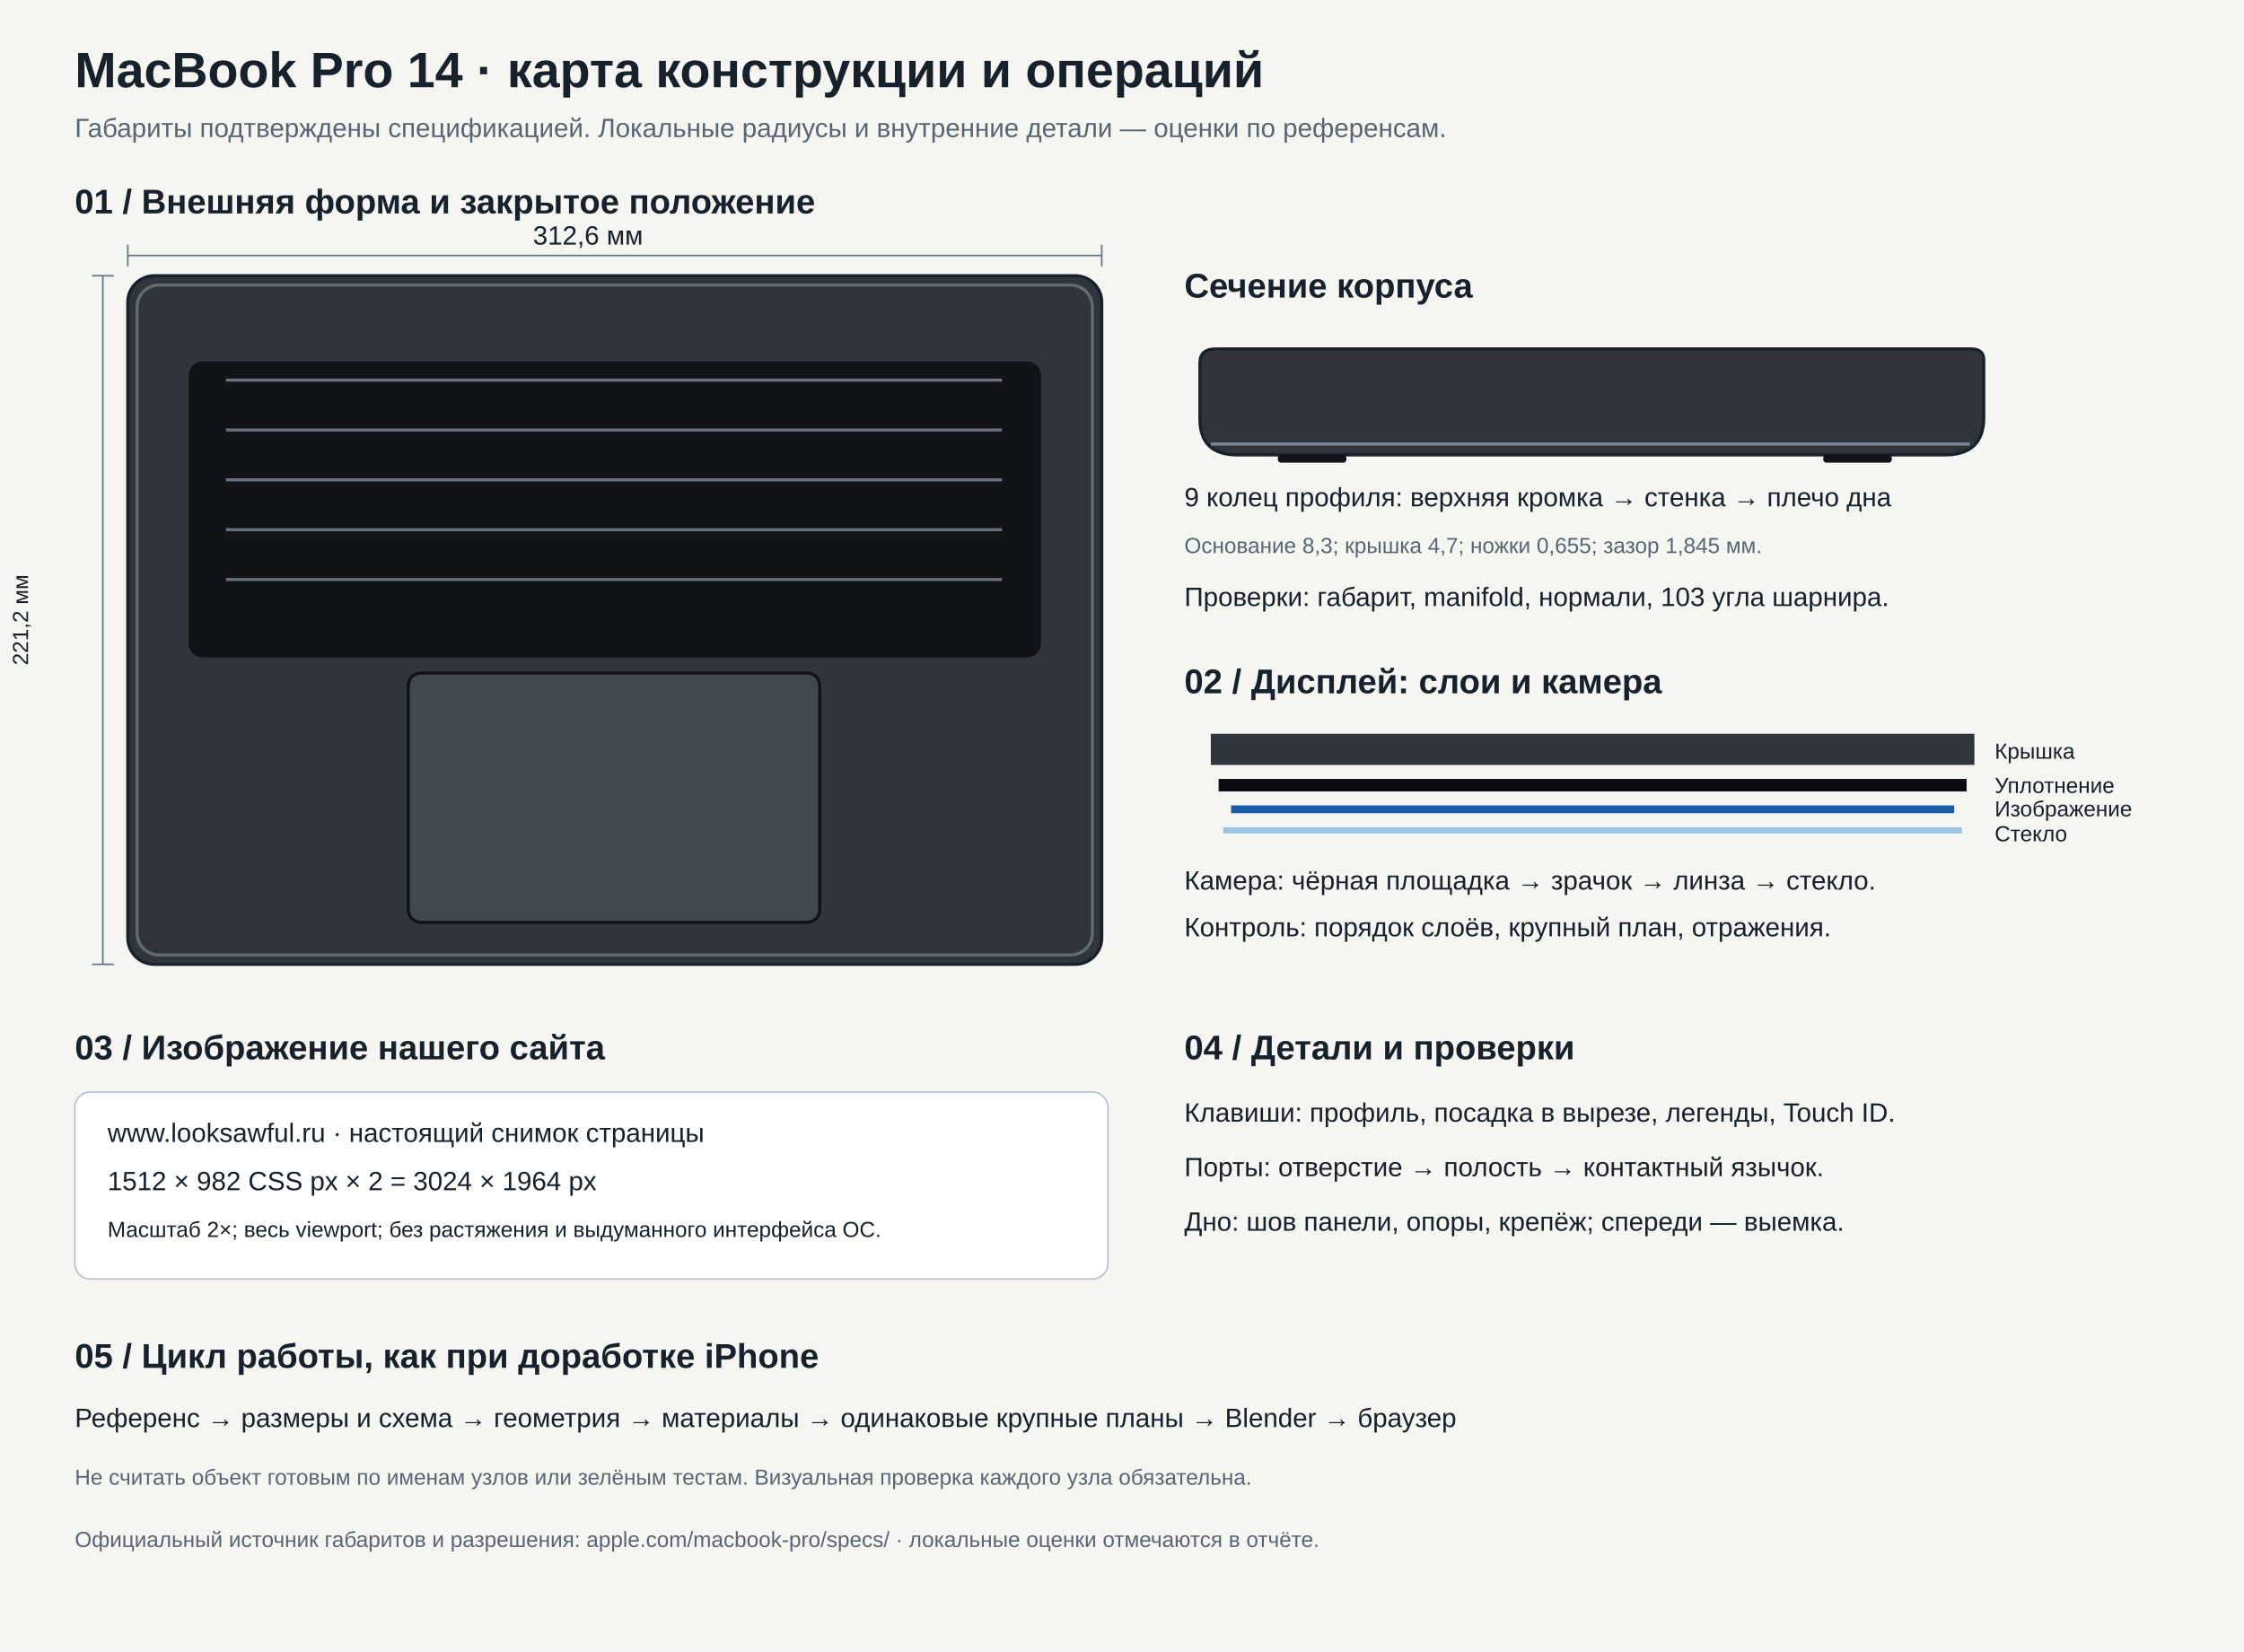
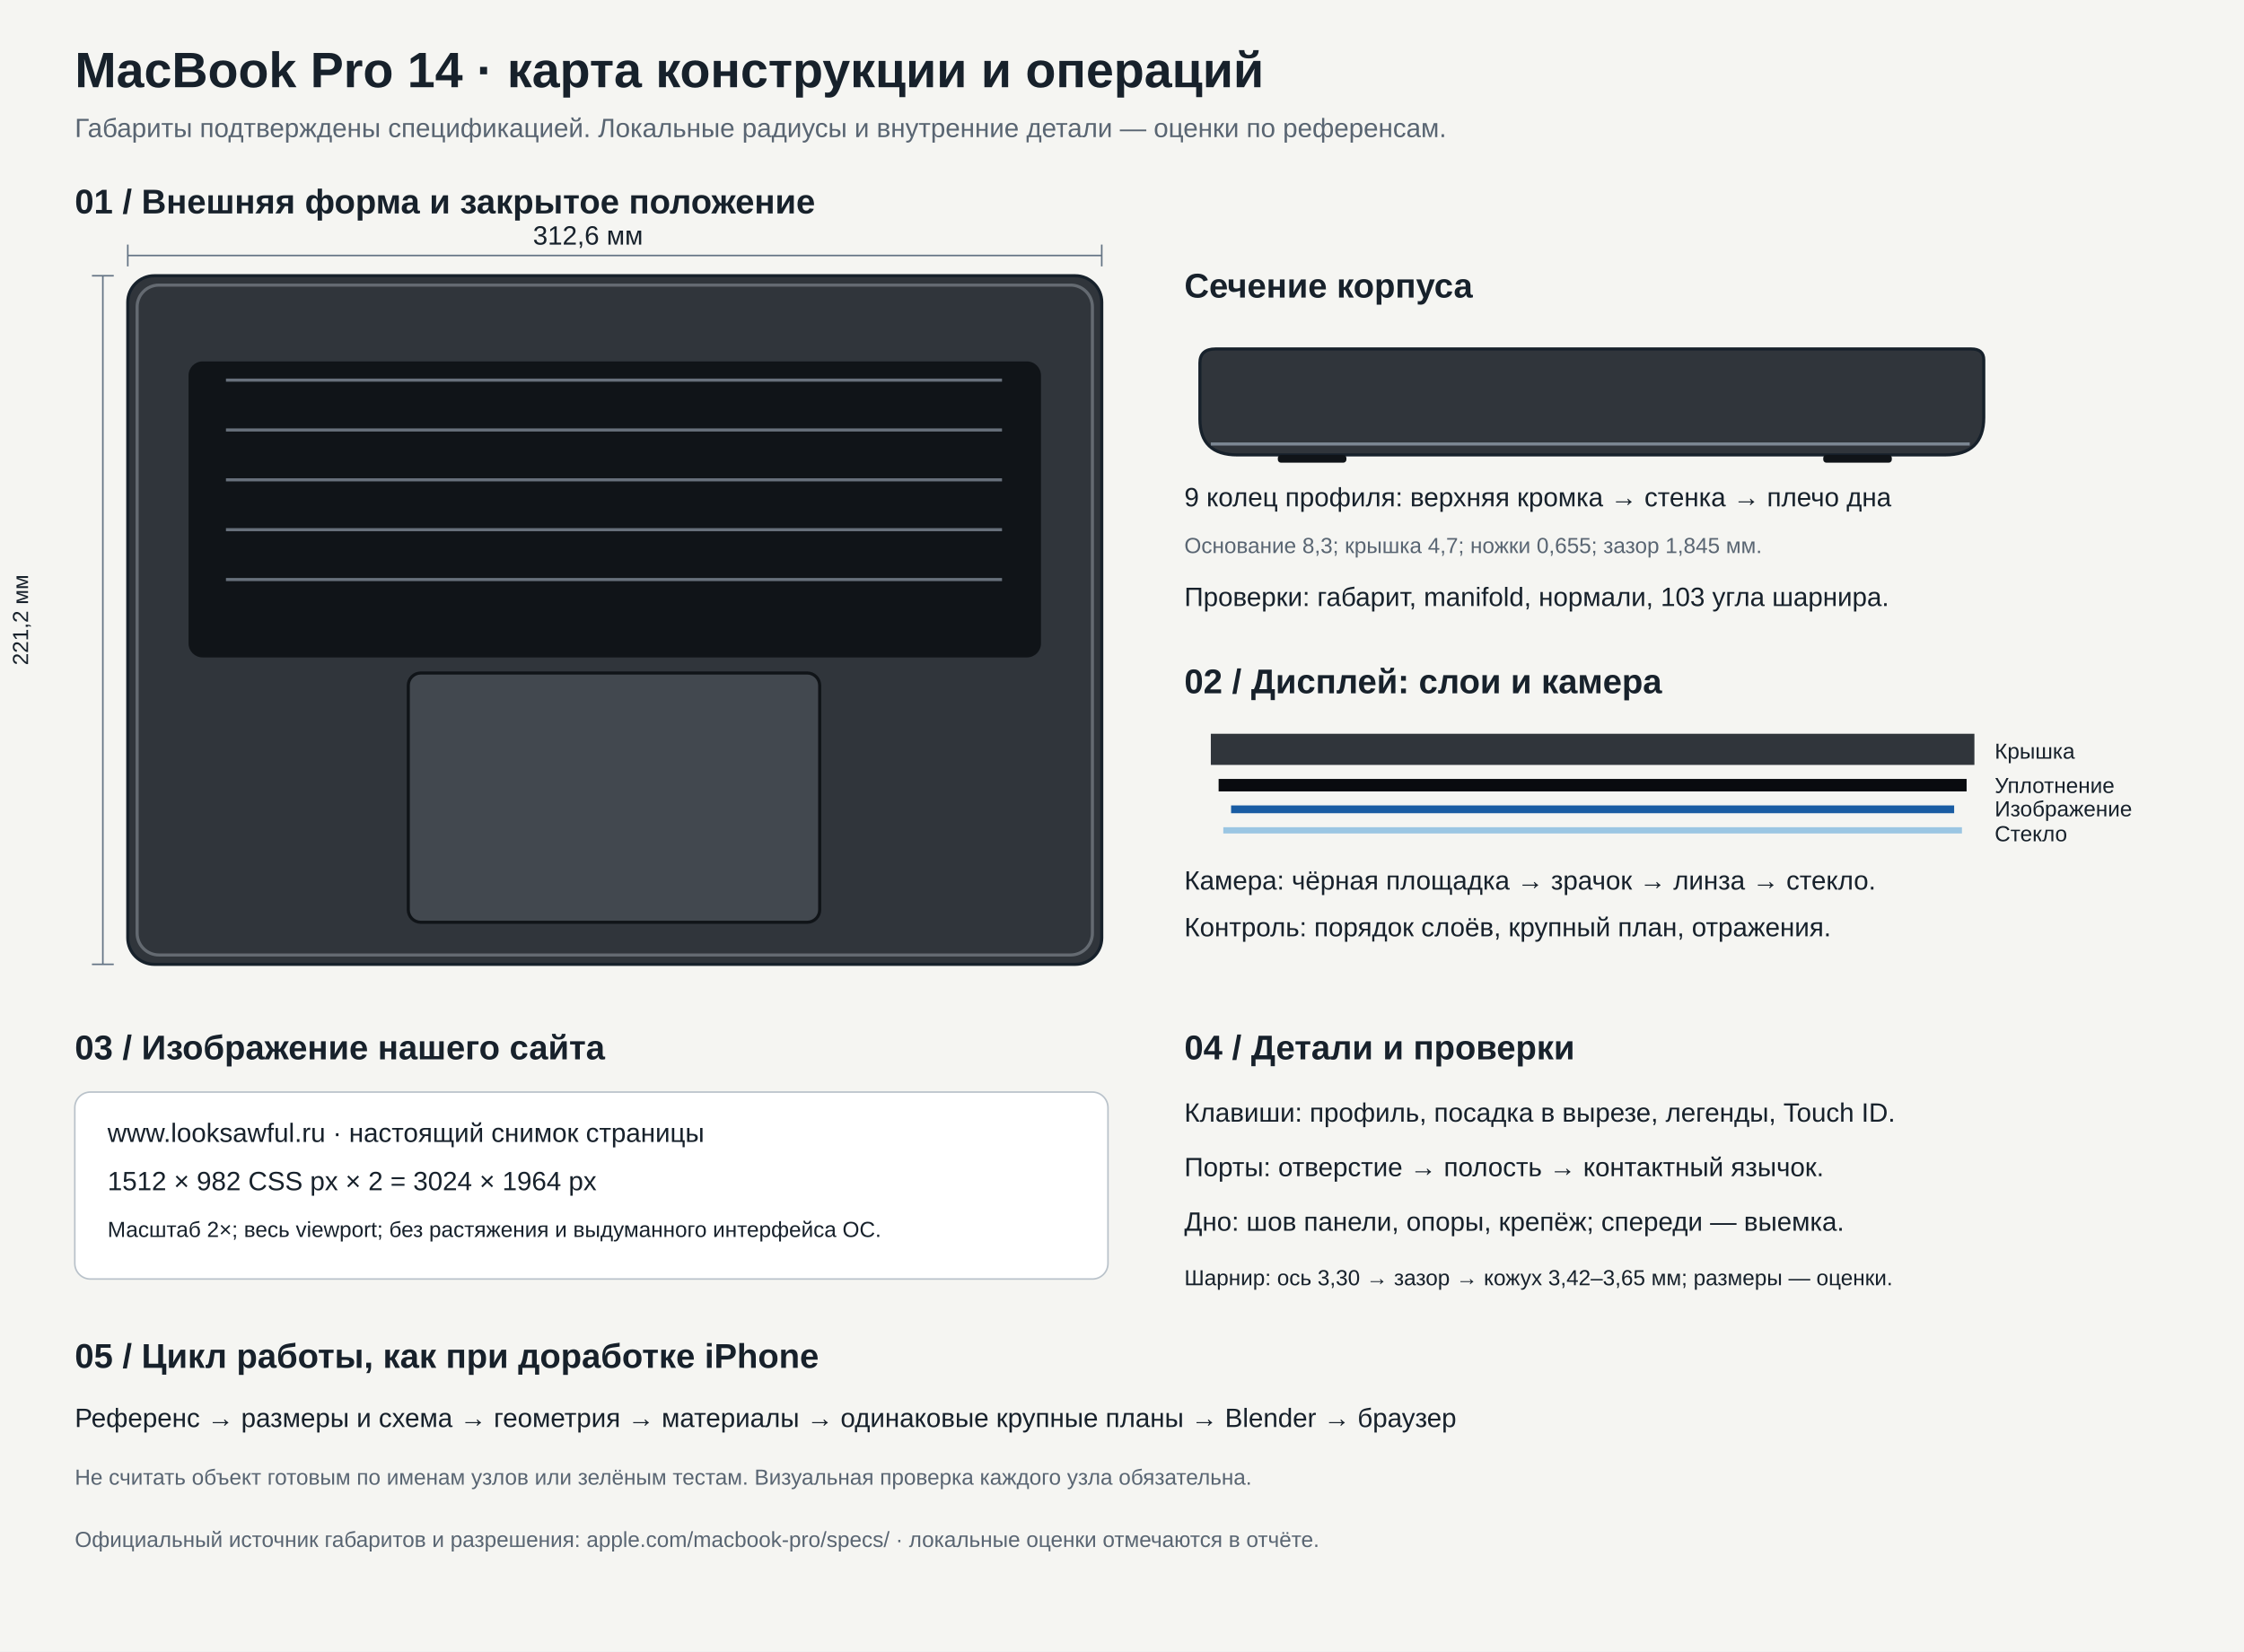
<svg xmlns="http://www.w3.org/2000/svg" width="1440" height="1060" viewBox="0 0 1440 1060">
  <rect width="1440" height="1060" fill="#f5f5f2" />
  <style>text{font-family:Arial,sans-serif;fill:#17212b}.title{font-size:32px;font-weight:700}.h{font-size:22px;font-weight:700}.p{font-size:17px}.s{font-size:14px}.line{stroke:#344557;stroke-width:2;fill:none}.dim{stroke:#637384;stroke-width:1;fill:none}.blue{fill:#195ca3}.note{fill:#596572}</style>
  <text x="48" y="56" class="title">MacBook Pro 14 · карта конструкции и операций</text>
  <text x="48" y="88" class="p note">Габариты подтверждены спецификацией. Локальные радиусы и внутренние детали — оценки по референсам.</text>
  <text x="48" y="137" class="h">01 / Внешняя форма и закрытое положение</text>
  <rect x="82" y="177" width="625" height="442" rx="17" fill="#30353b" stroke="#17212b" stroke-width="2" />
  <rect x="88" y="183" width="613" height="430" rx="14" fill="none" stroke="#646a71" stroke-width="2" />
  <rect x="121" y="232" width="547" height="190" rx="9" fill="#101418" />
  <path d="M145 244H643M145 276H643M145 308H643M145 340H643M145 372H643" stroke="#67707b" stroke-width="2" />
  <rect x="262" y="432" width="264" height="160" rx="8" fill="#42484f" stroke="#101418" stroke-width="2" />
  <path d="M82 164H707M82 157V171M707 157V171" class="dim" />
  <text x="342" y="157" class="p">312,6 мм</text>
  <path d="M66 177V619M59 177H73M59 619H73" class="dim" />
  <text x="18" y="427" class="s" transform="rotate(-90 18 427)">221,2 мм</text>
  <text x="760" y="191" class="h">Сечение корпуса</text>
  <path d="M780 224L1265 224Q1273 224 1273 231L1273 268Q1273 292 1248 292L794 292Q770 292 770 269L770 233Q770 224 780 224Z" fill="#30353b" stroke="#17212b" stroke-width="2" />
  <path d="M777 285H1264" stroke="#7c8793" stroke-width="2" />
  <rect x="820" y="292" width="44" height="5" rx="2" fill="#101418" />
  <rect x="1170" y="292" width="44" height="5" rx="2" fill="#101418" />
  <text x="760" y="325" class="p">9 колец профиля: верхняя кромка → стенка → плечо дна</text>
  <text x="760" y="355" class="s note">Основание 8,3; крышка 4,7; ножки 0,655; зазор 1,845 мм.</text>
  <text x="760" y="389" class="p">Проверки: габарит, manifold, нормали, 103 угла шарнира.</text>
  <text x="760" y="445" class="h">02 / Дисплей: слои и камера</text>
  <rect x="777" y="471" width="490" height="20" fill="#30353b" />
  <rect x="782" y="500" width="480" height="8" fill="#090b0f" />
  <rect x="790" y="517" width="464" height="5" fill="#195ca3" />
  <rect x="785" y="531" width="474" height="4" fill="#9bc6e3" />
  <text x="1280" y="487" class="s">Крышка</text>
  <text x="1280" y="509" class="s">Уплотнение</text>
  <text x="1280" y="524" class="s">Изображение</text>
  <text x="1280" y="540" class="s">Стекло</text>
  <text x="760" y="571" class="p">Камера: чёрная площадка → зрачок → линза → стекло.</text>
  <text x="760" y="601" class="p">Контроль: порядок слоёв, крупный план, отражения.</text>
  <text x="48" y="680" class="h">03 / Изображение нашего сайта</text>
  <rect x="48" y="701" width="663" height="120" rx="10" fill="white" stroke="#b9c2ca" />
  <text x="69" y="733" class="p">www.looksawful.ru · настоящий снимок страницы</text>
  <text x="69" y="764" class="p">1512 × 982 CSS px × 2 = 3024 × 1964 px</text>
  <text x="69" y="794" class="s">Масштаб 2×; весь viewport; без растяжения и выдуманного интерфейса ОС.</text>
  <text x="760" y="680" class="h">04 / Детали и проверки</text>
  <text x="760" y="720" class="p">Клавиши: профиль, посадка в вырезе, легенды, Touch ID.</text>
  <text x="760" y="755" class="p">Порты: отверстие → полость → контактный язычок.</text>
  <text x="760" y="790" class="p">Дно: шов панели, опоры, крепёж; спереди — выемка.</text>
+   <text x="760" y="825" class="s">Шарнир: ось 3,30 → зазор → кожух 3,42–3,65 мм; размеры — оценки.</text>
  <text x="48" y="878" class="h">05 / Цикл работы, как при доработке iPhone</text>
  <text x="48" y="916" class="p">Референс → размеры и схема → геометрия → материалы → одинаковые крупные планы → Blender → браузер</text>
  <text x="48" y="953" class="s note">Не считать объект готовым по именам узлов или зелёным тестам. Визуальная проверка каждого узла обязательна.</text>
  <text x="48" y="993" class="s note">Официальный источник габаритов и разрешения: apple.com/macbook-pro/specs/ · локальные оценки отмечаются в отчёте.</text>
</svg>
